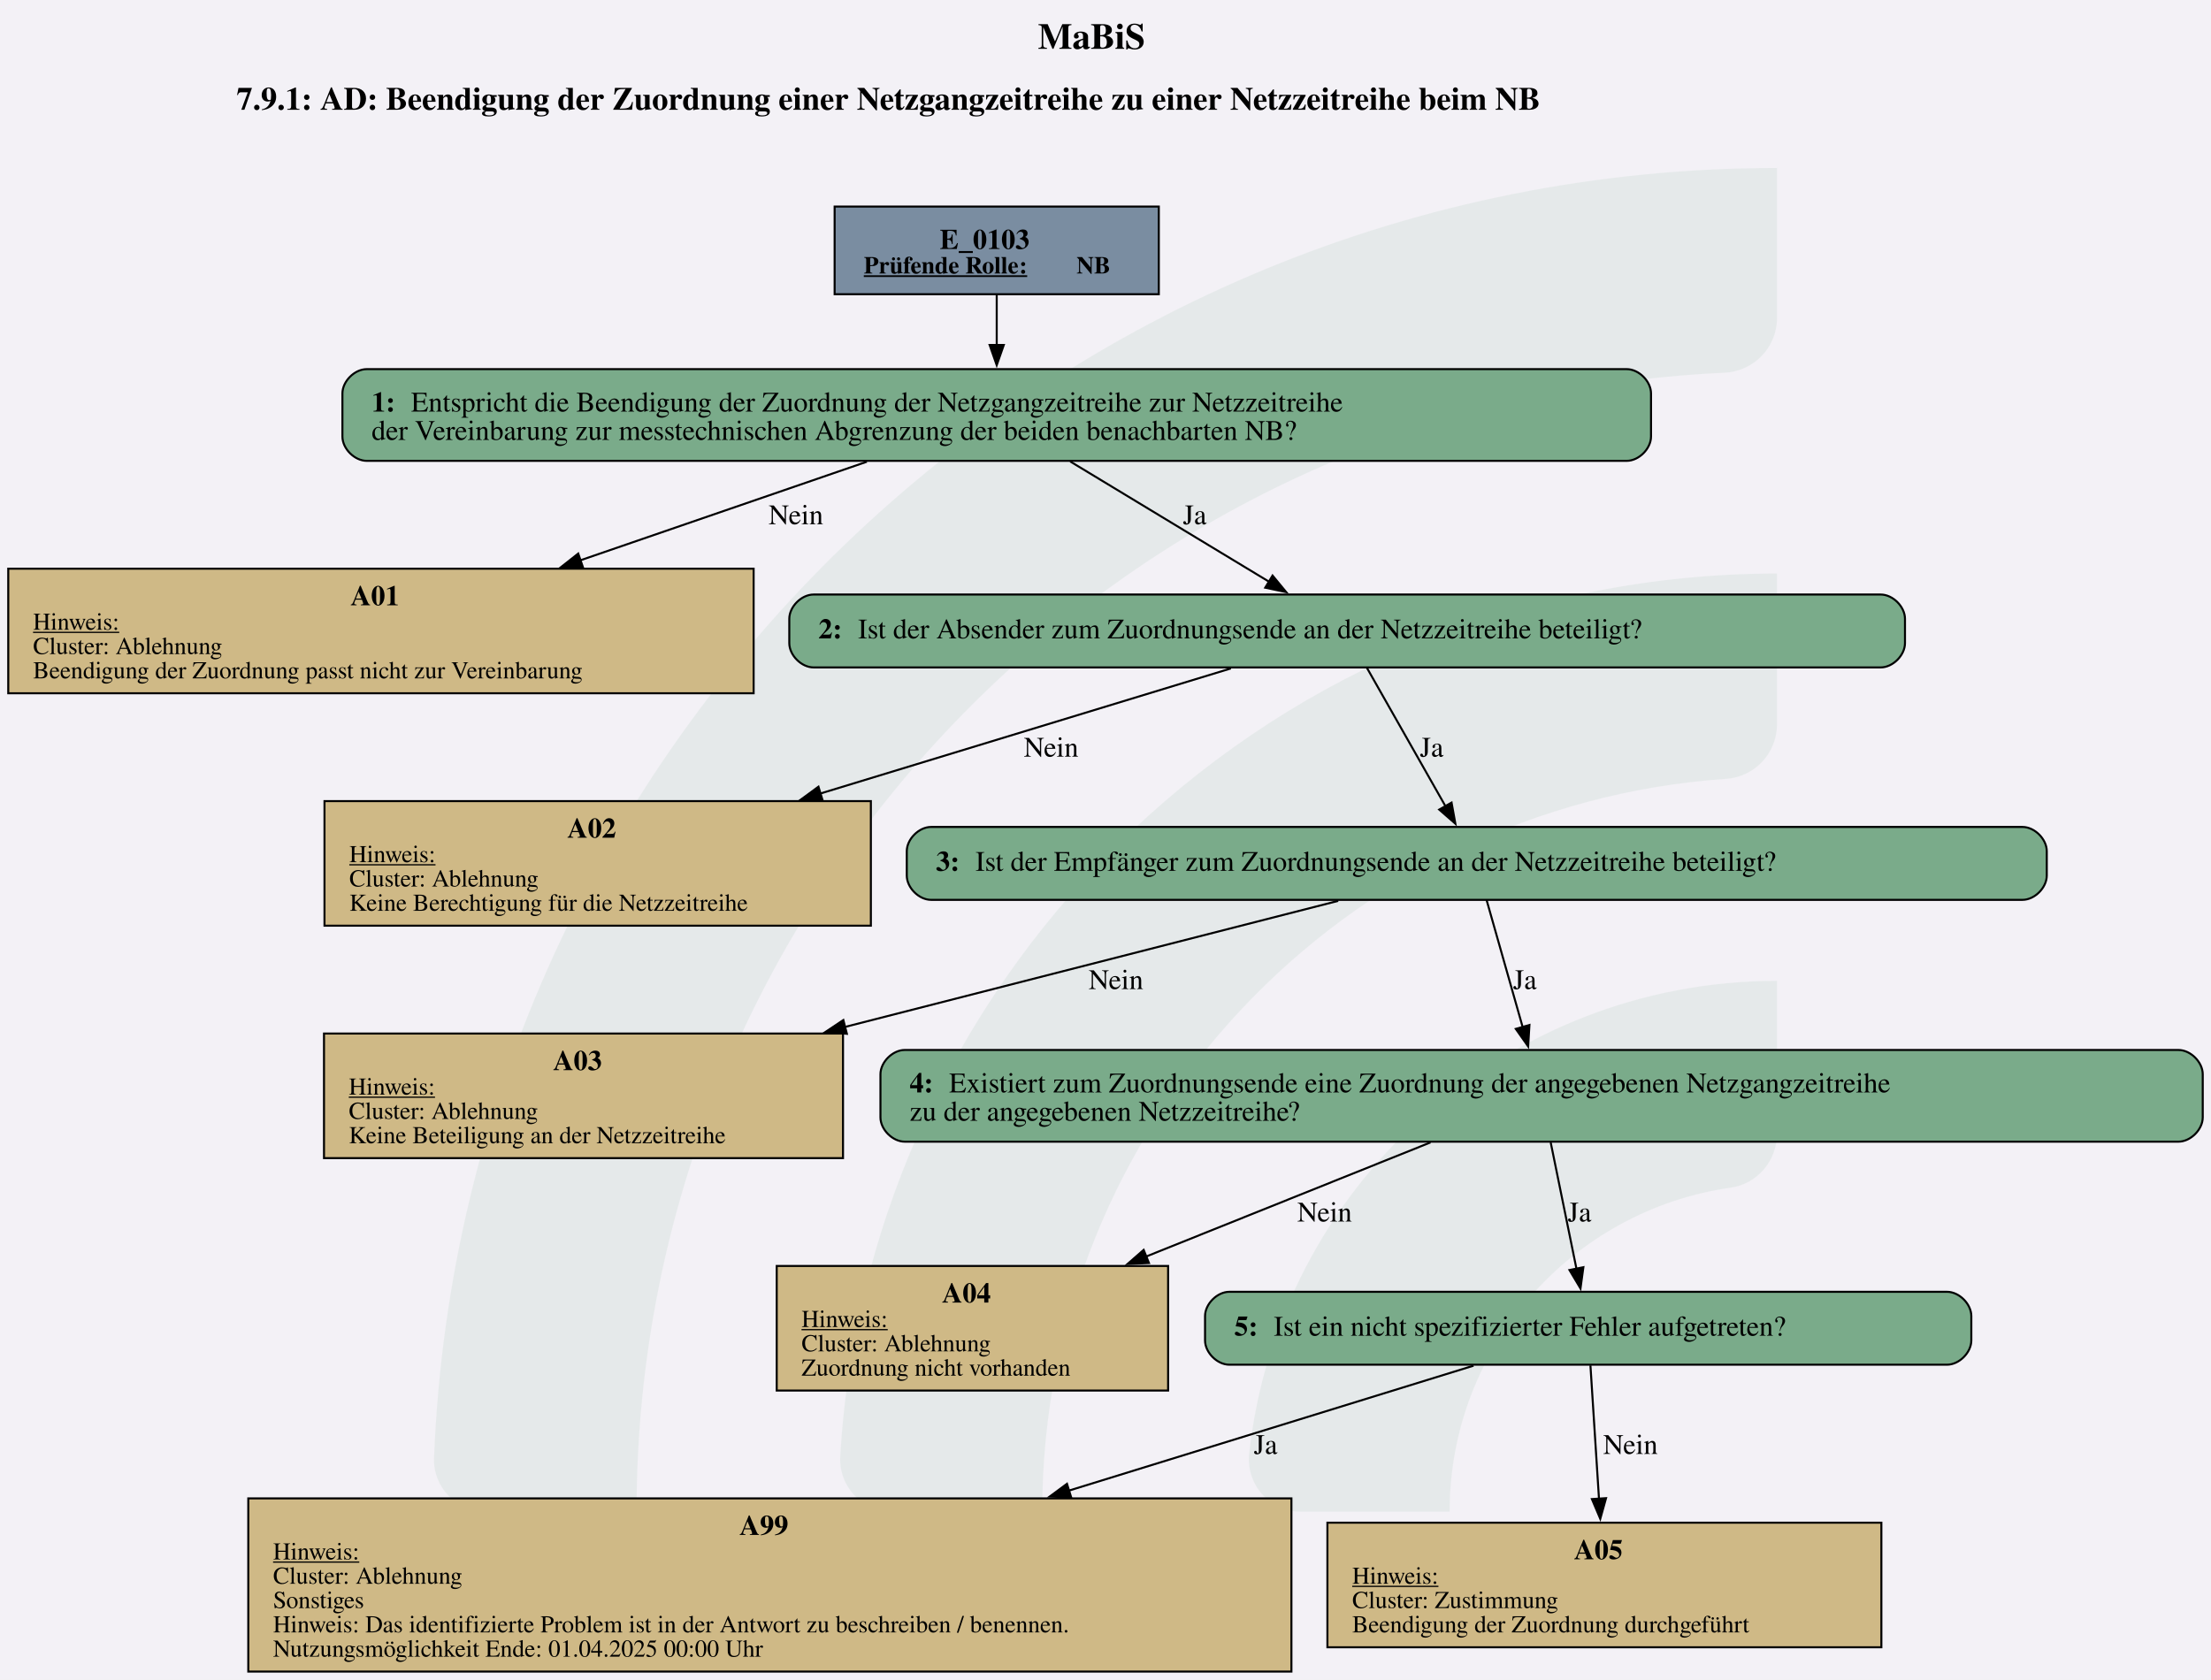
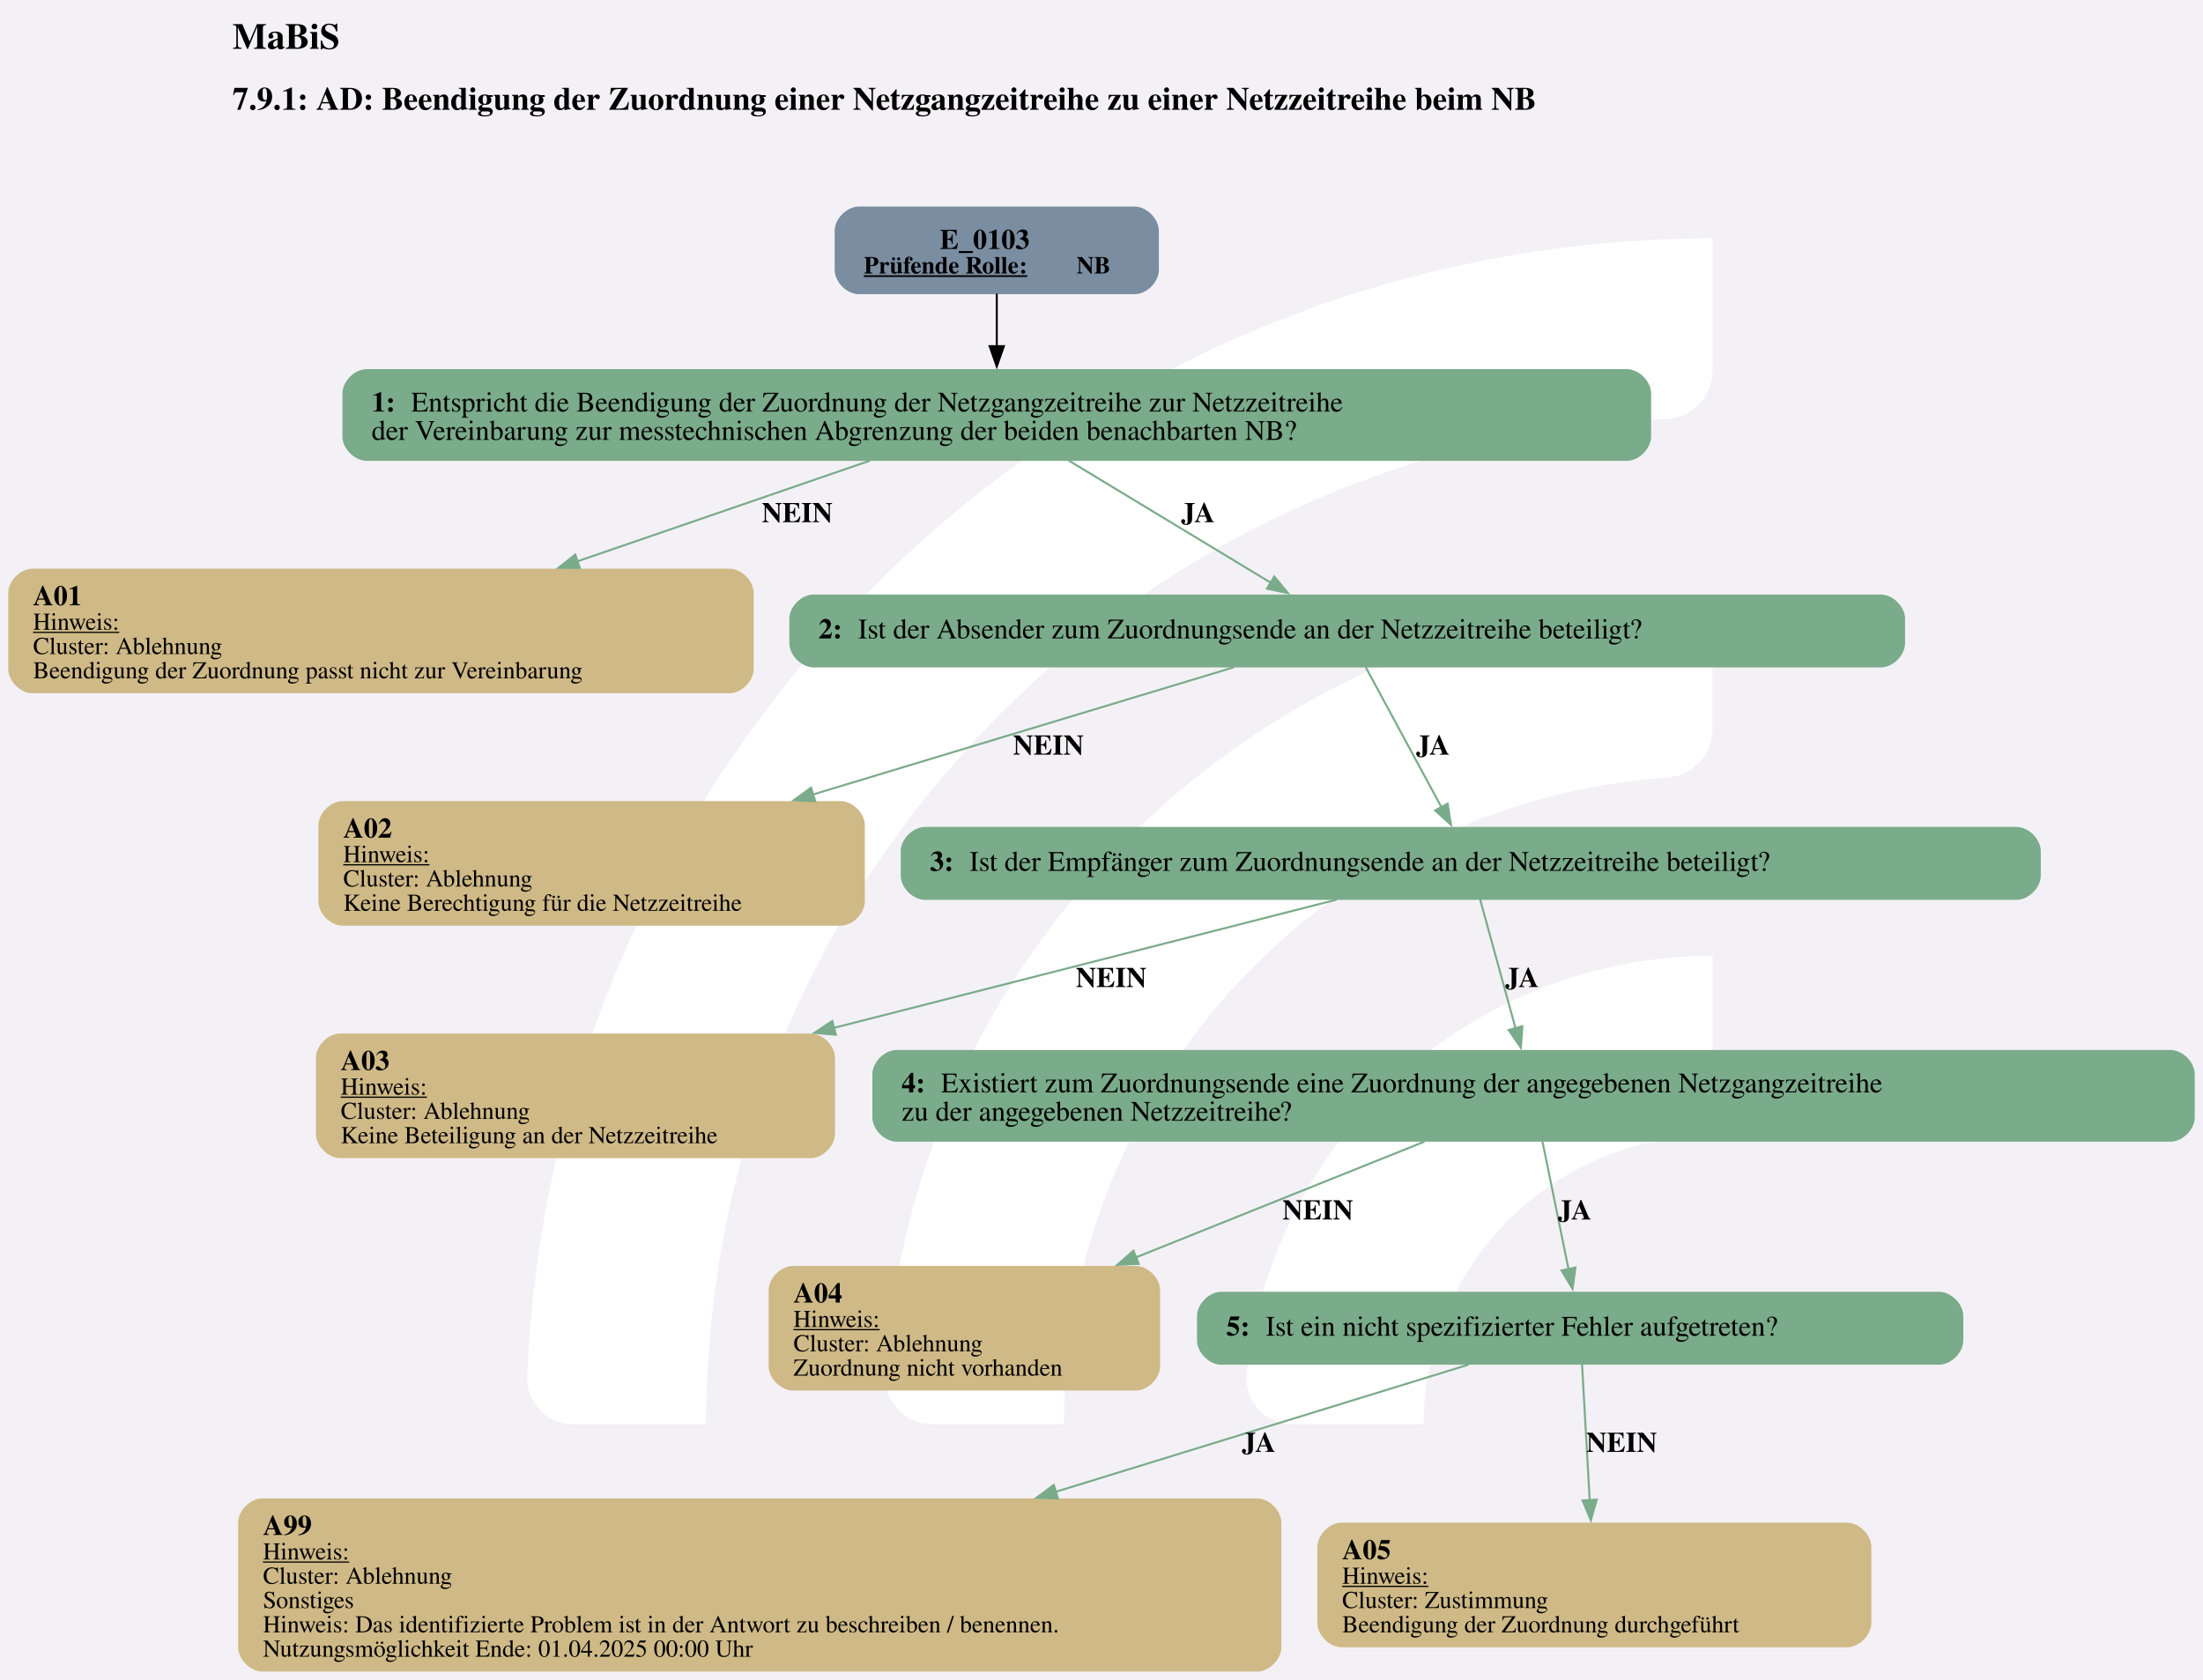
- <svg xmlns="http://www.w3.org/2000/svg" version="1.1" width="1454.667px" viewBox="0 0 1454.667 1105.333" height="1105.333px">
+ <svg xmlns="http://www.w3.org/2000/svg" version="1.1" width="1449.333px" viewBox="0 0 1449.333 1105.333" height="1105.333px">
  <g>
-     <svg version="1.1" width="1454.667px" viewBox="0 0 1454.667 1105.333" height="1105.333px">
-       <polygon fill="#f3f1f6" points="0,0 1454.667,0 1454.667,1105.333 0,1105.333" />
+     <svg version="1.1" width="1449.333px" viewBox="0 0 1449.333 1105.333" height="1105.333px">
+       <polygon fill="#f3f1f6" points="0,0 1449.333,0 1449.333,1105.333 0,1105.333" />
      <g>
-         <g transform="translate(285.528, 110.5333) scale(1 1) translate(0, 0) scale(4.998998 4.998998) ">
-           <defs id="defs2">
-             <clipPath clipPathUnits="userSpaceOnUse" id="clipPath23">
-               <path d="M 0,568.156 H 579.236 V 0 H 0 Z" id="path21" />
-             </clipPath>
+         <g transform="translate(273.911, 110.5333) scale(1 1) translate(0, 0) scale(1.556369 1.556369) ">
+           <defs>
+             <style>.cls-1{fill:#fff;}</style>
          </defs>
-           <g id="layer1" transform="translate(-16.54194,-55.30527)">
-             <g id="g19" clip-path="url(#clipPath23)" transform="matrix(0.3527778,0,0,-0.3527778,0.01017023,243.7368)" style="opacity:0.2">
-               <g id="g25" transform="translate(122.444,32.7195)">
-                 <path d="m 0,0 h -56.104 c -11,0 -19.898,9.123 -19.463,20.115 10.594,267.191 231.277,481.302 501.029,481.302 v -56.02 c 0,-10.98 -8.688,-19.892 -19.658,-20.393 C 180.29,414.697 0,228.005 0,0" style="fill:#6ead83;fill-opacity:0.5;fill-rule:nonzero;stroke:none" id="path27" />
-               </g>
-               <g id="g29" transform="translate(273.7828,32.7195)">
-                 <path d="m 0,0 h -55.926 c -11.228,0 -20.091,9.482 -19.435,20.69 10.744,183.439 163.389,329.388 349.485,329.388 v -56.263 c 0,-10.709 -8.273,-19.617 -18.957,-20.35 C 112.819,263.696 0,144.774 0,0" style="fill:#6ead83;fill-opacity:0.5;fill-rule:nonzero;stroke:none" id="path31" />
-               </g>
-               <g id="g33" transform="translate(425.7667,32.7195)">
-                 <path d="m 0,0 h -55.445 c -11.653,0 -20.604,10.17 -19.334,21.753 10.866,99.032 95.031,176.341 196.919,176.341 v -57.011 c 0,-10.046 -7.283,-18.755 -17.229,-20.165 C 45.688,112.522 0,61.497 0,0" style="fill:#6ead83;fill-opacity:0.5;fill-rule:nonzero;stroke:none" id="path35" />
-               </g>
-             </g>
-           </g>
+           <path class="cls-1" d="M122.44,531.2h-56.1c-11,0-19.9-9.12-19.46-20.11C57.47,243.89,278.15,29.78,547.91,29.78v56.02c0,10.98-8.69,19.89-19.66,20.39-225.51,10.31-405.8,197-405.8,425Z" />
+           <path class="cls-1" d="M273.78,531.2h-55.93c-11.23,0-20.09-9.48-19.43-20.69,10.74-183.44,163.39-329.39,349.48-329.39v56.26c0,10.71-8.27,19.62-18.96,20.35-142.35,9.77-255.17,128.69-255.17,273.46Z" />
+           <path class="cls-1" d="M425.77,531.2h-55.45c-11.65,0-20.6-10.17-19.33-21.75,10.87-99.03,95.03-176.34,196.92-176.34v57.01c0,10.05-7.28,18.75-17.23,20.16-59.22,8.4-104.91,59.42-104.91,120.92Z" />
        </g>
-         <svg width="1091pt" height="829pt" viewBox="0.00 0.00 1091.39 829.41">
+         <svg width="1087pt" height="829pt" viewBox="0.00 0.00 1087.39 829.41">
          <g id="graph0" class="graph" transform="scale(1 1) rotate(0) translate(4 825.41)">
-             <text text-anchor="start" x="508.32" y="-801.31" font-family="Times,serif" font-weight="bold" font-size="18.00">MaBiS</text>
-             <text text-anchor="start" x="112.7" y="-771.21" font-family="Times,serif" font-weight="bold" font-size="16.00">7.9.1: AD: Beendigung der Zuordnung einer Netzgangzeitreihe zu einer Netzzeitreihe beim NB</text>
+             <text text-anchor="start" x="110.7" y="-801.31" font-family="Times,serif" font-weight="bold" font-size="18.00">MaBiS</text>
+             <text text-anchor="start" x="110.7" y="-771.21" font-family="Times,serif" font-weight="bold" font-size="16.00">7.9.1: AD: Beendigung der Zuordnung einer Netzgangzeitreihe zu einer Netzzeitreihe beim NB</text>
            <g id="node1" class="node">
-               <polygon fill="#7a8da1" stroke="black" points="568.01,-723.41 407.97,-723.41 407.97,-680.13 568.01,-680.13 568.01,-723.41" />
+               <path fill="#7a8da1" stroke="black" stroke-width="0" d="M556.01,-723.41C556.01,-723.41 419.97,-723.41 419.97,-723.41 413.97,-723.41 407.97,-717.41 407.97,-711.41 407.97,-711.41 407.97,-692.13 407.97,-692.13 407.97,-686.13 413.97,-680.13 419.97,-680.13 419.97,-680.13 556.01,-680.13 556.01,-680.13 562.01,-680.13 568.01,-686.13 568.01,-692.13 568.01,-692.13 568.01,-711.41 568.01,-711.41 568.01,-717.41 562.01,-723.41 556.01,-723.41" />
              <text text-anchor="start" x="459.87" y="-702.47" font-family="Times,serif" font-weight="bold" font-size="14.00">E_0103</text>
              <text text-anchor="start" x="422.37" y="-690.37" font-family="Times,serif" font-weight="bold" text-decoration="underline" font-size="12.00">Prüfende Rolle:</text>
              <text text-anchor="start" x="527.37" y="-690.37" font-family="Times,serif" font-weight="bold" font-size="12.00"> NB</text>
            </g>
            <g id="node2" class="node">
-               <path fill="#7aab8a" stroke="black" d="M799.01,-643.13C799.01,-643.13 176.97,-643.13 176.97,-643.13 170.97,-643.13 164.97,-637.13 164.97,-631.13 164.97,-631.13 164.97,-609.85 164.97,-609.85 164.97,-603.85 170.97,-597.85 176.97,-597.85 176.97,-597.85 799.01,-597.85 799.01,-597.85 805.01,-597.85 811.01,-603.85 811.01,-609.85 811.01,-609.85 811.01,-631.13 811.01,-631.13 811.01,-637.13 805.01,-643.13 799.01,-643.13" />
+               <path fill="#7aab8a" stroke="black" stroke-width="0" d="M799.01,-643.13C799.01,-643.13 176.97,-643.13 176.97,-643.13 170.97,-643.13 164.97,-637.13 164.97,-631.13 164.97,-631.13 164.97,-609.85 164.97,-609.85 164.97,-603.85 170.97,-597.85 176.97,-597.85 176.97,-597.85 799.01,-597.85 799.01,-597.85 805.01,-597.85 811.01,-603.85 811.01,-609.85 811.01,-609.85 811.01,-631.13 811.01,-631.13 811.01,-637.13 805.01,-643.13 799.01,-643.13" />
              <text text-anchor="start" x="179.37" y="-622.19" font-family="Times,serif" font-weight="bold" font-size="14.00">1: </text>
              <text text-anchor="start" x="198.87" y="-622.19" font-family="Times,serif" font-size="14.00">Entspricht die Beendigung der Zuordnung der Netzgangzeitreihe zur Netzzeitreihe</text>
              <text text-anchor="start" x="179.37" y="-608.19" font-family="Times,serif" font-size="14.00">der Vereinbarung zur messtechnischen Abgrenzung der beiden benachbarten NB?</text>
            </g>
            <g id="edge1" class="edge">
-               <path fill="none" stroke="black" d="M487.99,-679.94C487.99,-672.24 487.99,-663.32 487.99,-654.79" />
-               <polygon fill="black" stroke="black" points="491.49,-655.08 487.99,-645.08 484.49,-655.08 491.49,-655.08" />
+               <path fill="none" stroke="black" d="M487.99,-680.35C487.99,-672.38 487.99,-663.03 487.99,-654.17" />
+               <polygon fill="black" stroke="black" points="491.49,-654.46 487.99,-644.46 484.49,-654.46 491.49,-654.46" />
            </g>
            <g id="node3" class="node">
-               <polygon fill="#cfb986" stroke="black" points="367.98,-544.6 0,-544.6 0,-483.08 367.98,-483.08 367.98,-544.6" />
-               <text text-anchor="start" x="168.99" y="-526.54" font-family="Times,serif" font-weight="bold" font-size="14.00">A01</text>
+               <path fill="#cfb986" stroke="black" stroke-width="0" d="M355.98,-544.6C355.98,-544.6 12,-544.6 12,-544.6 6,-544.6 0,-538.6 0,-532.6 0,-532.6 0,-495.08 0,-495.08 0,-489.08 6,-483.08 12,-483.08 12,-483.08 355.98,-483.08 355.98,-483.08 361.98,-483.08 367.98,-489.08 367.98,-495.08 367.98,-495.08 367.98,-532.6 367.98,-532.6 367.98,-538.6 361.98,-544.6 355.98,-544.6" />
+               <text text-anchor="start" x="12.24" y="-526.54" font-family="Times,serif" font-weight="bold" font-size="14.00">A01</text>
              <text text-anchor="start" x="12.24" y="-514.44" font-family="Times,serif" text-decoration="underline" font-size="12.00">Hinweis:</text>
              <text text-anchor="start" x="12.24" y="-502.44" font-family="Times,serif" font-size="12.00">Cluster: Ablehnung</text>
              <text text-anchor="start" x="12.24" y="-490.44" font-family="Times,serif" font-size="12.00">Beendigung der Zuordnung passt nicht zur Vereinbarung</text>
            </g>
            <g id="edge2" class="edge">
-               <path fill="none" stroke="black" d="M423.89,-597.42C382.84,-583.29 328.76,-564.68 282.34,-548.7" />
-               <polygon fill="black" stroke="black" points="283.67,-545.45 273.07,-545.51 281.39,-552.07 283.67,-545.45" />
-               <text text-anchor="middle" x="388.87" y="-566.55" font-family="Times,serif" font-size="14.00">Nein</text>
+               <path fill="none" stroke="#7aab8a" d="M425.37,-597.93C383.77,-583.61 328.31,-564.52 281.04,-548.25" />
+               <polygon fill="#7aab8a" stroke="#7aab8a" points="282.18,-544.94 271.59,-544.99 279.9,-551.56 282.18,-544.94" />
+               <text text-anchor="start" x="371.99" y="-567.55" font-family="Times,serif" font-weight="bold" font-size="14.00">NEIN</text>
            </g>
            <g id="node4" class="node">
-               <path fill="#7aab8a" stroke="black" d="M924.39,-531.84C924.39,-531.84 397.59,-531.84 397.59,-531.84 391.59,-531.84 385.59,-525.84 385.59,-519.84 385.59,-519.84 385.59,-507.84 385.59,-507.84 385.59,-501.84 391.59,-495.84 397.59,-495.84 397.59,-495.84 924.39,-495.84 924.39,-495.84 930.39,-495.84 936.39,-501.84 936.39,-507.84 936.39,-507.84 936.39,-519.84 936.39,-519.84 936.39,-525.84 930.39,-531.84 924.39,-531.84" />
+               <path fill="#7aab8a" stroke="black" stroke-width="0" d="M924.39,-531.84C924.39,-531.84 397.59,-531.84 397.59,-531.84 391.59,-531.84 385.59,-525.84 385.59,-519.84 385.59,-519.84 385.59,-507.84 385.59,-507.84 385.59,-501.84 391.59,-495.84 397.59,-495.84 397.59,-495.84 924.39,-495.84 924.39,-495.84 930.39,-495.84 936.39,-501.84 936.39,-507.84 936.39,-507.84 936.39,-519.84 936.39,-519.84 936.39,-525.84 930.39,-531.84 924.39,-531.84" />
              <text text-anchor="start" x="399.99" y="-510.17" font-family="Times,serif" font-weight="bold" font-size="14.00">2: </text>
              <text text-anchor="start" x="419.49" y="-510.17" font-family="Times,serif" font-size="14.00">Ist der Absender zum Zuordnungsende an der Netzzeitreihe beteiligt?</text>
            </g>
            <g id="edge3" class="edge">
-               <path fill="none" stroke="black" d="M524.26,-597.55C553.1,-580.11 593.34,-555.76 622.7,-538" />
-               <polygon fill="black" stroke="black" points="624.17,-541.21 630.91,-533.03 620.54,-535.22 624.17,-541.21" />
-               <text text-anchor="middle" x="585.74" y="-566.55" font-family="Times,serif" font-size="14.00">Ja</text>
+               <path fill="none" stroke="#7aab8a" d="M523.42,-598.06C552.55,-580.44 593.72,-555.53 623.42,-537.57" />
+               <polygon fill="#7aab8a" stroke="#7aab8a" points="624.98,-540.71 631.73,-532.54 621.36,-534.72 624.98,-540.71" />
+               <text text-anchor="start" x="578.99" y="-567.55" font-family="Times,serif" font-weight="bold" font-size="14.00">JA</text>
            </g>
            <g id="node5" class="node">
-               <polygon fill="#cfb986" stroke="black" points="425.86,-429.83 156.12,-429.83 156.12,-368.31 425.86,-368.31 425.86,-429.83" />
-               <text text-anchor="start" x="275.99" y="-411.77" font-family="Times,serif" font-weight="bold" font-size="14.00">A02</text>
-               <text text-anchor="start" x="168.37" y="-399.67" font-family="Times,serif" text-decoration="underline" font-size="12.00">Hinweis:</text>
-               <text text-anchor="start" x="168.37" y="-387.67" font-family="Times,serif" font-size="12.00">Cluster: Ablehnung</text>
-               <text text-anchor="start" x="168.37" y="-375.67" font-family="Times,serif" font-size="12.00">Keine Berechtigung für die Netzzeitreihe</text>
+               <path fill="#cfb986" stroke="black" stroke-width="0" d="M410.86,-429.83C410.86,-429.83 165.12,-429.83 165.12,-429.83 159.12,-429.83 153.12,-423.83 153.12,-417.83 153.12,-417.83 153.12,-380.31 153.12,-380.31 153.12,-374.31 159.12,-368.31 165.12,-368.31 165.12,-368.31 410.86,-368.31 410.86,-368.31 416.86,-368.31 422.86,-374.31 422.86,-380.31 422.86,-380.31 422.86,-417.83 422.86,-417.83 422.86,-423.83 416.86,-429.83 410.86,-429.83" />
+               <text text-anchor="start" x="165.37" y="-411.77" font-family="Times,serif" font-weight="bold" font-size="14.00">A02</text>
+               <text text-anchor="start" x="165.37" y="-399.67" font-family="Times,serif" text-decoration="underline" font-size="12.00">Hinweis:</text>
+               <text text-anchor="start" x="165.37" y="-387.67" font-family="Times,serif" font-size="12.00">Cluster: Ablehnung</text>
+               <text text-anchor="start" x="165.37" y="-375.67" font-family="Times,serif" font-size="12.00">Keine Berechtigung für die Netzzeitreihe</text>
            </g>
            <g id="edge4" class="edge">
-               <path fill="none" stroke="black" d="M603.58,-495.34C549.65,-478.91 467.51,-453.87 400.96,-433.59" />
-               <polygon fill="black" stroke="black" points="402.03,-430.25 391.45,-430.69 399.99,-436.95 402.03,-430.25" />
-               <text text-anchor="middle" x="514.87" y="-451.78" font-family="Times,serif" font-size="14.00">Nein</text>
+               <path fill="none" stroke="#7aab8a" d="M605.15,-495.96C550.36,-479.39 465.34,-453.69 397.12,-433.06" />
+               <polygon fill="#7aab8a" stroke="#7aab8a" points="398.35,-429.78 387.77,-430.24 396.33,-436.48 398.35,-429.78" />
+               <text text-anchor="start" x="495.99" y="-452.78" font-family="Times,serif" font-weight="bold" font-size="14.00">NEIN</text>
            </g>
            <g id="node6" class="node">
-               <path fill="#7aab8a" stroke="black" d="M994.39,-417.07C994.39,-417.07 455.59,-417.07 455.59,-417.07 449.59,-417.07 443.59,-411.07 443.59,-405.07 443.59,-405.07 443.59,-393.07 443.59,-393.07 443.59,-387.07 449.59,-381.07 455.59,-381.07 455.59,-381.07 994.39,-381.07 994.39,-381.07 1000.39,-381.07 1006.39,-387.07 1006.39,-393.07 1006.39,-393.07 1006.39,-405.07 1006.39,-405.07 1006.39,-411.07 1000.39,-417.07 994.39,-417.07" />
-               <text text-anchor="start" x="457.99" y="-395.39" font-family="Times,serif" font-weight="bold" font-size="14.00">3: </text>
-               <text text-anchor="start" x="477.49" y="-395.39" font-family="Times,serif" font-size="14.00">Ist der Empfänger zum Zuordnungsende an der Netzzeitreihe beteiligt?</text>
+               <path fill="#7aab8a" stroke="black" stroke-width="0" d="M991.39,-417.07C991.39,-417.07 452.59,-417.07 452.59,-417.07 446.59,-417.07 440.59,-411.07 440.59,-405.07 440.59,-405.07 440.59,-393.07 440.59,-393.07 440.59,-387.07 446.59,-381.07 452.59,-381.07 452.59,-381.07 991.39,-381.07 991.39,-381.07 997.39,-381.07 1003.39,-387.07 1003.39,-393.07 1003.39,-393.07 1003.39,-405.07 1003.39,-405.07 1003.39,-411.07 997.39,-417.07 991.39,-417.07" />
+               <text text-anchor="start" x="454.99" y="-395.39" font-family="Times,serif" font-weight="bold" font-size="14.00">3: </text>
+               <text text-anchor="start" x="474.49" y="-395.39" font-family="Times,serif" font-size="14.00">Ist der Empfänger zum Zuordnungsende an der Netzzeitreihe beteiligt?</text>
            </g>
            <g id="edge5" class="edge">
-               <path fill="none" stroke="black" d="M670.71,-495.71C681.05,-477.5 697.54,-448.43 709.64,-427.12" />
-               <polygon fill="black" stroke="black" points="712.54,-429.1 714.43,-418.67 706.45,-425.64 712.54,-429.1" />
-               <text text-anchor="middle" x="702.74" y="-451.78" font-family="Times,serif" font-size="14.00">Ja</text>
+               <path fill="none" stroke="#7aab8a" d="M669.99,-496.2C679.9,-477.88 695.98,-448.16 707.63,-426.61" />
+               <polygon fill="#7aab8a" stroke="#7aab8a" points="710.55,-428.57 712.23,-418.11 704.4,-425.24 710.55,-428.57" />
+               <text text-anchor="start" x="694.99" y="-452.78" font-family="Times,serif" font-weight="bold" font-size="14.00">JA</text>
            </g>
            <g id="node7" class="node">
-               <polygon fill="#cfb986" stroke="black" points="412.11,-315.06 155.88,-315.06 155.88,-253.54 412.11,-253.54 412.11,-315.06" />
-               <text text-anchor="start" x="268.99" y="-297" font-family="Times,serif" font-weight="bold" font-size="14.00">A03</text>
-               <text text-anchor="start" x="168.12" y="-284.9" font-family="Times,serif" text-decoration="underline" font-size="12.00">Hinweis:</text>
-               <text text-anchor="start" x="168.12" y="-272.9" font-family="Times,serif" font-size="12.00">Cluster: Ablehnung</text>
-               <text text-anchor="start" x="168.12" y="-260.9" font-family="Times,serif" font-size="12.00">Keine Beteiligung an der Netzzeitreihe</text>
+               <path fill="#cfb986" stroke="black" stroke-width="0" d="M396.11,-315.06C396.11,-315.06 163.88,-315.06 163.88,-315.06 157.88,-315.06 151.88,-309.06 151.88,-303.06 151.88,-303.06 151.88,-265.54 151.88,-265.54 151.88,-259.54 157.88,-253.54 163.88,-253.54 163.88,-253.54 396.11,-253.54 396.11,-253.54 402.11,-253.54 408.11,-259.54 408.11,-265.54 408.11,-265.54 408.11,-303.06 408.11,-303.06 408.11,-309.06 402.11,-315.06 396.11,-315.06" />
+               <text text-anchor="start" x="164.12" y="-297" font-family="Times,serif" font-weight="bold" font-size="14.00">A03</text>
+               <text text-anchor="start" x="164.12" y="-284.9" font-family="Times,serif" text-decoration="underline" font-size="12.00">Hinweis:</text>
+               <text text-anchor="start" x="164.12" y="-272.9" font-family="Times,serif" font-size="12.00">Cluster: Ablehnung</text>
+               <text text-anchor="start" x="164.12" y="-260.9" font-family="Times,serif" font-size="12.00">Keine Beteiligung an der Netzzeitreihe</text>
            </g>
            <g id="edge6" class="edge">
-               <path fill="none" stroke="black" d="M656.57,-380.57C591.75,-364 492.76,-338.69 413.1,-318.32" />
-               <polygon fill="black" stroke="black" points="414.02,-314.94 403.46,-315.85 412.28,-321.72 414.02,-314.94" />
-               <text text-anchor="middle" x="546.87" y="-337.01" font-family="Times,serif" font-size="14.00">Nein</text>
+               <path fill="none" stroke="#7aab8a" d="M655.82,-381.19C590.36,-364.49 488.49,-338.5 407.31,-317.78" />
+               <polygon fill="#7aab8a" stroke="#7aab8a" points="408.53,-314.48 397.98,-315.4 406.8,-321.27 408.53,-314.48" />
+               <text text-anchor="start" x="526.99" y="-338.01" font-family="Times,serif" font-weight="bold" font-size="14.00">NEIN</text>
            </g>
            <g id="node8" class="node">
-               <path fill="#7aab8a" stroke="black" d="M1071.39,-306.94C1071.39,-306.94 442.59,-306.94 442.59,-306.94 436.59,-306.94 430.59,-300.94 430.59,-294.94 430.59,-294.94 430.59,-273.66 430.59,-273.66 430.59,-267.66 436.59,-261.66 442.59,-261.66 442.59,-261.66 1071.39,-261.66 1071.39,-261.66 1077.39,-261.66 1083.39,-267.66 1083.39,-273.66 1083.39,-273.66 1083.39,-294.94 1083.39,-294.94 1083.39,-300.94 1077.39,-306.94 1071.39,-306.94" />
-               <text text-anchor="start" x="444.99" y="-286" font-family="Times,serif" font-weight="bold" font-size="14.00">4: </text>
-               <text text-anchor="start" x="464.49" y="-286" font-family="Times,serif" font-size="14.00">Existiert zum Zuordnungsende eine Zuordnung der angegebenen Netzgangzeitreihe</text>
-               <text text-anchor="start" x="444.99" y="-272" font-family="Times,serif" font-size="14.00">zu der angegebenen Netzzeitreihe?</text>
+               <path fill="#7aab8a" stroke="black" stroke-width="0" d="M1067.39,-306.94C1067.39,-306.94 438.59,-306.94 438.59,-306.94 432.59,-306.94 426.59,-300.94 426.59,-294.94 426.59,-294.94 426.59,-273.66 426.59,-273.66 426.59,-267.66 432.59,-261.66 438.59,-261.66 438.59,-261.66 1067.39,-261.66 1067.39,-261.66 1073.39,-261.66 1079.39,-267.66 1079.39,-273.66 1079.39,-273.66 1079.39,-294.94 1079.39,-294.94 1079.39,-300.94 1073.39,-306.94 1067.39,-306.94" />
+               <text text-anchor="start" x="440.99" y="-286" font-family="Times,serif" font-weight="bold" font-size="14.00">4: </text>
+               <text text-anchor="start" x="460.49" y="-286" font-family="Times,serif" font-size="14.00">Existiert zum Zuordnungsende eine Zuordnung der angegebenen Netzgangzeitreihe</text>
+               <text text-anchor="start" x="440.99" y="-272" font-family="Times,serif" font-size="14.00">zu der angegebenen Netzzeitreihe?</text>
            </g>
            <g id="edge7" class="edge">
-               <path fill="none" stroke="black" d="M729.85,-380.94C734.57,-364.31 741.86,-338.62 747.7,-318.05" />
-               <polygon fill="black" stroke="black" points="750.99,-319.28 750.35,-308.7 744.25,-317.36 750.99,-319.28" />
-               <text text-anchor="middle" x="748.74" y="-337.01" font-family="Times,serif" font-size="14.00">Ja</text>
+               <path fill="none" stroke="#7aab8a" d="M726.56,-381.43C731.17,-364.68 738.39,-338.41 744.12,-317.56" />
+               <polygon fill="#7aab8a" stroke="#7aab8a" points="747.45,-318.66 746.72,-308.09 740.7,-316.81 747.45,-318.66" />
+               <text text-anchor="start" x="738.99" y="-338.01" font-family="Times,serif" font-weight="bold" font-size="14.00">JA</text>
            </g>
            <g id="node9" class="node">
-               <polygon fill="#cfb986" stroke="black" points="572.61,-200.29 379.38,-200.29 379.38,-138.77 572.61,-138.77 572.61,-200.29" />
-               <text text-anchor="start" x="460.99" y="-182.23" font-family="Times,serif" font-weight="bold" font-size="14.00">A04</text>
-               <text text-anchor="start" x="391.62" y="-170.13" font-family="Times,serif" text-decoration="underline" font-size="12.00">Hinweis:</text>
-               <text text-anchor="start" x="391.62" y="-158.13" font-family="Times,serif" font-size="12.00">Cluster: Ablehnung</text>
-               <text text-anchor="start" x="391.62" y="-146.13" font-family="Times,serif" font-size="12.00">Zuordnung nicht vorhanden</text>
+               <path fill="#cfb986" stroke="black" stroke-width="0" d="M556.61,-200.29C556.61,-200.29 387.38,-200.29 387.38,-200.29 381.38,-200.29 375.38,-194.29 375.38,-188.29 375.38,-188.29 375.38,-150.77 375.38,-150.77 375.38,-144.77 381.38,-138.77 387.38,-138.77 387.38,-138.77 556.61,-138.77 556.61,-138.77 562.61,-138.77 568.61,-144.77 568.61,-150.77 568.61,-150.77 568.61,-188.29 568.61,-188.29 568.61,-194.29 562.61,-200.29 556.61,-200.29" />
+               <text text-anchor="start" x="387.62" y="-182.23" font-family="Times,serif" font-weight="bold" font-size="14.00">A04</text>
+               <text text-anchor="start" x="387.62" y="-170.13" font-family="Times,serif" text-decoration="underline" font-size="12.00">Hinweis:</text>
+               <text text-anchor="start" x="387.62" y="-158.13" font-family="Times,serif" font-size="12.00">Cluster: Ablehnung</text>
+               <text text-anchor="start" x="387.62" y="-146.13" font-family="Times,serif" font-size="12.00">Zuordnung nicht vorhanden</text>
            </g>
            <g id="edge8" class="edge">
-               <path fill="none" stroke="black" d="M702.14,-261.29C662.21,-245.26 607.35,-223.25 561.66,-204.91" />
-               <polygon fill="black" stroke="black" points="563.15,-201.74 552.57,-201.26 560.54,-208.23 563.15,-201.74" />
-               <text text-anchor="middle" x="649.87" y="-222.24" font-family="Times,serif" font-size="14.00">Nein</text>
+               <path fill="none" stroke="#7aab8a" d="M699.14,-261.69C658.86,-245.52 602.97,-223.1 556.72,-204.53" />
+               <polygon fill="#7aab8a" stroke="#7aab8a" points="558.08,-201.31 547.5,-200.83 555.48,-207.81 558.08,-201.31" />
+               <text text-anchor="start" x="628.99" y="-223.24" font-family="Times,serif" font-weight="bold" font-size="14.00">NEIN</text>
            </g>
            <g id="node10" class="node">
-               <path fill="#7aab8a" stroke="black" d="M957.14,-187.53C957.14,-187.53 602.84,-187.53 602.84,-187.53 596.84,-187.53 590.84,-181.53 590.84,-175.53 590.84,-175.53 590.84,-163.53 590.84,-163.53 590.84,-157.53 596.84,-151.53 602.84,-151.53 602.84,-151.53 957.14,-151.53 957.14,-151.53 963.14,-151.53 969.14,-157.53 969.14,-163.53 969.14,-163.53 969.14,-175.53 969.14,-175.53 969.14,-181.53 963.14,-187.53 957.14,-187.53" />
-               <text text-anchor="start" x="605.24" y="-165.85" font-family="Times,serif" font-weight="bold" font-size="14.00">5: </text>
-               <text text-anchor="start" x="624.74" y="-165.85" font-family="Times,serif" font-size="14.00">Ist ein nicht spezifizierter Fehler aufgetreten?</text>
+               <path fill="#7aab8a" stroke="black" stroke-width="0" d="M953.14,-187.53C953.14,-187.53 598.84,-187.53 598.84,-187.53 592.84,-187.53 586.84,-181.53 586.84,-175.53 586.84,-175.53 586.84,-163.53 586.84,-163.53 586.84,-157.53 592.84,-151.53 598.84,-151.53 598.84,-151.53 953.14,-151.53 953.14,-151.53 959.14,-151.53 965.14,-157.53 965.14,-163.53 965.14,-163.53 965.14,-175.53 965.14,-175.53 965.14,-181.53 959.14,-187.53 953.14,-187.53" />
+               <text text-anchor="start" x="601.24" y="-165.85" font-family="Times,serif" font-weight="bold" font-size="14.00">5: </text>
+               <text text-anchor="start" x="620.74" y="-165.85" font-family="Times,serif" font-size="14.00">Ist ein nicht spezifizierter Fehler aufgetreten?</text>
            </g>
            <g id="edge9" class="edge">
-               <path fill="none" stroke="black" d="M761.48,-261.29C765.12,-243.45 770.27,-218.2 774.21,-198.86" />
-               <polygon fill="black" stroke="black" points="777.62,-199.68 776.19,-189.18 770.76,-198.28 777.62,-199.68" />
-               <text text-anchor="middle" x="775.74" y="-222.24" font-family="Times,serif" font-size="14.00">Ja</text>
+               <path fill="none" stroke="#7aab8a" d="M757.37,-261.82C761.02,-243.94 766.24,-218.32 770.23,-198.77" />
+               <polygon fill="#7aab8a" stroke="#7aab8a" points="773.66,-199.49 772.22,-188.99 766.8,-198.09 773.66,-199.49" />
+               <text text-anchor="start" x="764.99" y="-223.24" font-family="Times,serif" font-weight="bold" font-size="14.00">JA</text>
            </g>
            <g id="node11" class="node">
-               <polygon fill="#cfb986" stroke="black" points="633.48,-85.52 118.5,-85.52 118.5,0 633.48,0 633.48,-85.52" />
-               <text text-anchor="start" x="360.99" y="-67.46" font-family="Times,serif" font-weight="bold" font-size="14.00">A99</text>
-               <text text-anchor="start" x="130.74" y="-55.36" font-family="Times,serif" text-decoration="underline" font-size="12.00">Hinweis:</text>
-               <text text-anchor="start" x="130.74" y="-43.36" font-family="Times,serif" font-size="12.00">Cluster: Ablehnung</text>
-               <text text-anchor="start" x="130.74" y="-31.36" font-family="Times,serif" font-size="12.00">Sonstiges</text>
-               <text text-anchor="start" x="130.74" y="-19.36" font-family="Times,serif" font-size="12.00">Hinweis: Das identifizierte Problem ist in der Antwort zu beschreiben / benennen.</text>
-               <text text-anchor="start" x="130.74" y="-7.36" font-family="Times,serif" font-size="12.00">Nutzungsmöglichkeit Ende: 01.04.2025 00:00 Uhr</text>
+               <path fill="#cfb986" stroke="black" stroke-width="0" d="M616.48,-85.52C616.48,-85.52 125.5,-85.52 125.5,-85.52 119.5,-85.52 113.5,-79.52 113.5,-73.52 113.5,-73.52 113.5,-12 113.5,-12 113.5,-6 119.5,0 125.5,0 125.5,0 616.48,0 616.48,0 622.48,0 628.48,-6 628.48,-12 628.48,-12 628.48,-73.52 628.48,-73.52 628.48,-79.52 622.48,-85.52 616.48,-85.52" />
+               <text text-anchor="start" x="125.74" y="-67.46" font-family="Times,serif" font-weight="bold" font-size="14.00">A99</text>
+               <text text-anchor="start" x="125.74" y="-55.36" font-family="Times,serif" text-decoration="underline" font-size="12.00">Hinweis:</text>
+               <text text-anchor="start" x="125.74" y="-43.36" font-family="Times,serif" font-size="12.00">Cluster: Ablehnung</text>
+               <text text-anchor="start" x="125.74" y="-31.36" font-family="Times,serif" font-size="12.00">Sonstiges</text>
+               <text text-anchor="start" x="125.74" y="-19.36" font-family="Times,serif" font-size="12.00">Hinweis: Das identifizierte Problem ist in der Antwort zu beschreiben / benennen.</text>
+               <text text-anchor="start" x="125.74" y="-7.36" font-family="Times,serif" font-size="12.00">Nutzungsmöglichkeit Ende: 01.04.2025 00:00 Uhr</text>
            </g>
            <g id="edge10" class="edge">
-               <path fill="none" stroke="black" d="M723.39,-151.05C671.65,-135.07 592.83,-110.73 523.34,-89.27" />
-               <polygon fill="black" stroke="black" points="524.75,-86.04 514.16,-86.43 522.68,-92.73 524.75,-86.04" />
-               <text text-anchor="middle" x="620.74" y="-107.47" font-family="Times,serif" font-size="14.00">Ja</text>
+               <path fill="none" stroke="#7aab8a" d="M720.95,-151.57C668.7,-135.48 587.83,-110.56 517,-88.74" />
+               <polygon fill="#7aab8a" stroke="#7aab8a" points="518.21,-85.45 507.62,-85.85 516.15,-92.14 518.21,-85.45" />
+               <text text-anchor="start" x="608.99" y="-108.47" font-family="Times,serif" font-weight="bold" font-size="14.00">JA</text>
            </g>
            <g id="node12" class="node">
-               <polygon fill="#cfb986" stroke="black" points="924.73,-73.52 651.25,-73.52 651.25,-12 924.73,-12 924.73,-73.52" />
-               <text text-anchor="start" x="772.99" y="-55.46" font-family="Times,serif" font-weight="bold" font-size="14.00">A05</text>
-               <text text-anchor="start" x="663.49" y="-43.36" font-family="Times,serif" text-decoration="underline" font-size="12.00">Hinweis:</text>
-               <text text-anchor="start" x="663.49" y="-31.36" font-family="Times,serif" font-size="12.00">Cluster: Zustimmung</text>
-               <text text-anchor="start" x="663.49" y="-19.36" font-family="Times,serif" font-size="12.00">Beendigung der Zuordnung durchgeführt</text>
+               <path fill="#cfb986" stroke="black" stroke-width="0" d="M907.73,-73.52C907.73,-73.52 658.25,-73.52 658.25,-73.52 652.25,-73.52 646.25,-67.52 646.25,-61.52 646.25,-61.52 646.25,-24 646.25,-24 646.25,-18 652.25,-12 658.25,-12 658.25,-12 907.73,-12 907.73,-12 913.73,-12 919.73,-18 919.73,-24 919.73,-24 919.73,-61.52 919.73,-61.52 919.73,-67.52 913.73,-73.52 907.73,-73.52" />
+               <text text-anchor="start" x="658.49" y="-55.46" font-family="Times,serif" font-weight="bold" font-size="14.00">A05</text>
+               <text text-anchor="start" x="658.49" y="-43.36" font-family="Times,serif" text-decoration="underline" font-size="12.00">Hinweis:</text>
+               <text text-anchor="start" x="658.49" y="-31.36" font-family="Times,serif" font-size="12.00">Cluster: Zustimmung</text>
+               <text text-anchor="start" x="658.49" y="-19.36" font-family="Times,serif" font-size="12.00">Beendigung der Zuordnung durchgeführt</text>
            </g>
            <g id="edge11" class="edge">
-               <path fill="none" stroke="black" d="M781.1,-151.18C782.19,-134.19 783.89,-107.65 785.33,-85.21" />
-               <polygon fill="black" stroke="black" points="788.81,-85.63 785.96,-75.42 781.83,-85.18 788.81,-85.63" />
-               <text text-anchor="middle" x="800.87" y="-107.47" font-family="Times,serif" font-size="14.00">Nein</text>
+               <path fill="none" stroke="#7aab8a" d="M776.93,-151.7C777.89,-134.6 779.42,-107.44 780.7,-84.65" />
+               <polygon fill="#7aab8a" stroke="#7aab8a" points="784.19,-84.89 781.25,-74.71 777.2,-84.5 784.19,-84.89" />
+               <text text-anchor="start" x="778.99" y="-108.47" font-family="Times,serif" font-weight="bold" font-size="14.00">NEIN</text>
            </g>
          </g>
        </svg>
      </g>
    </svg>
  </g>
</svg>
